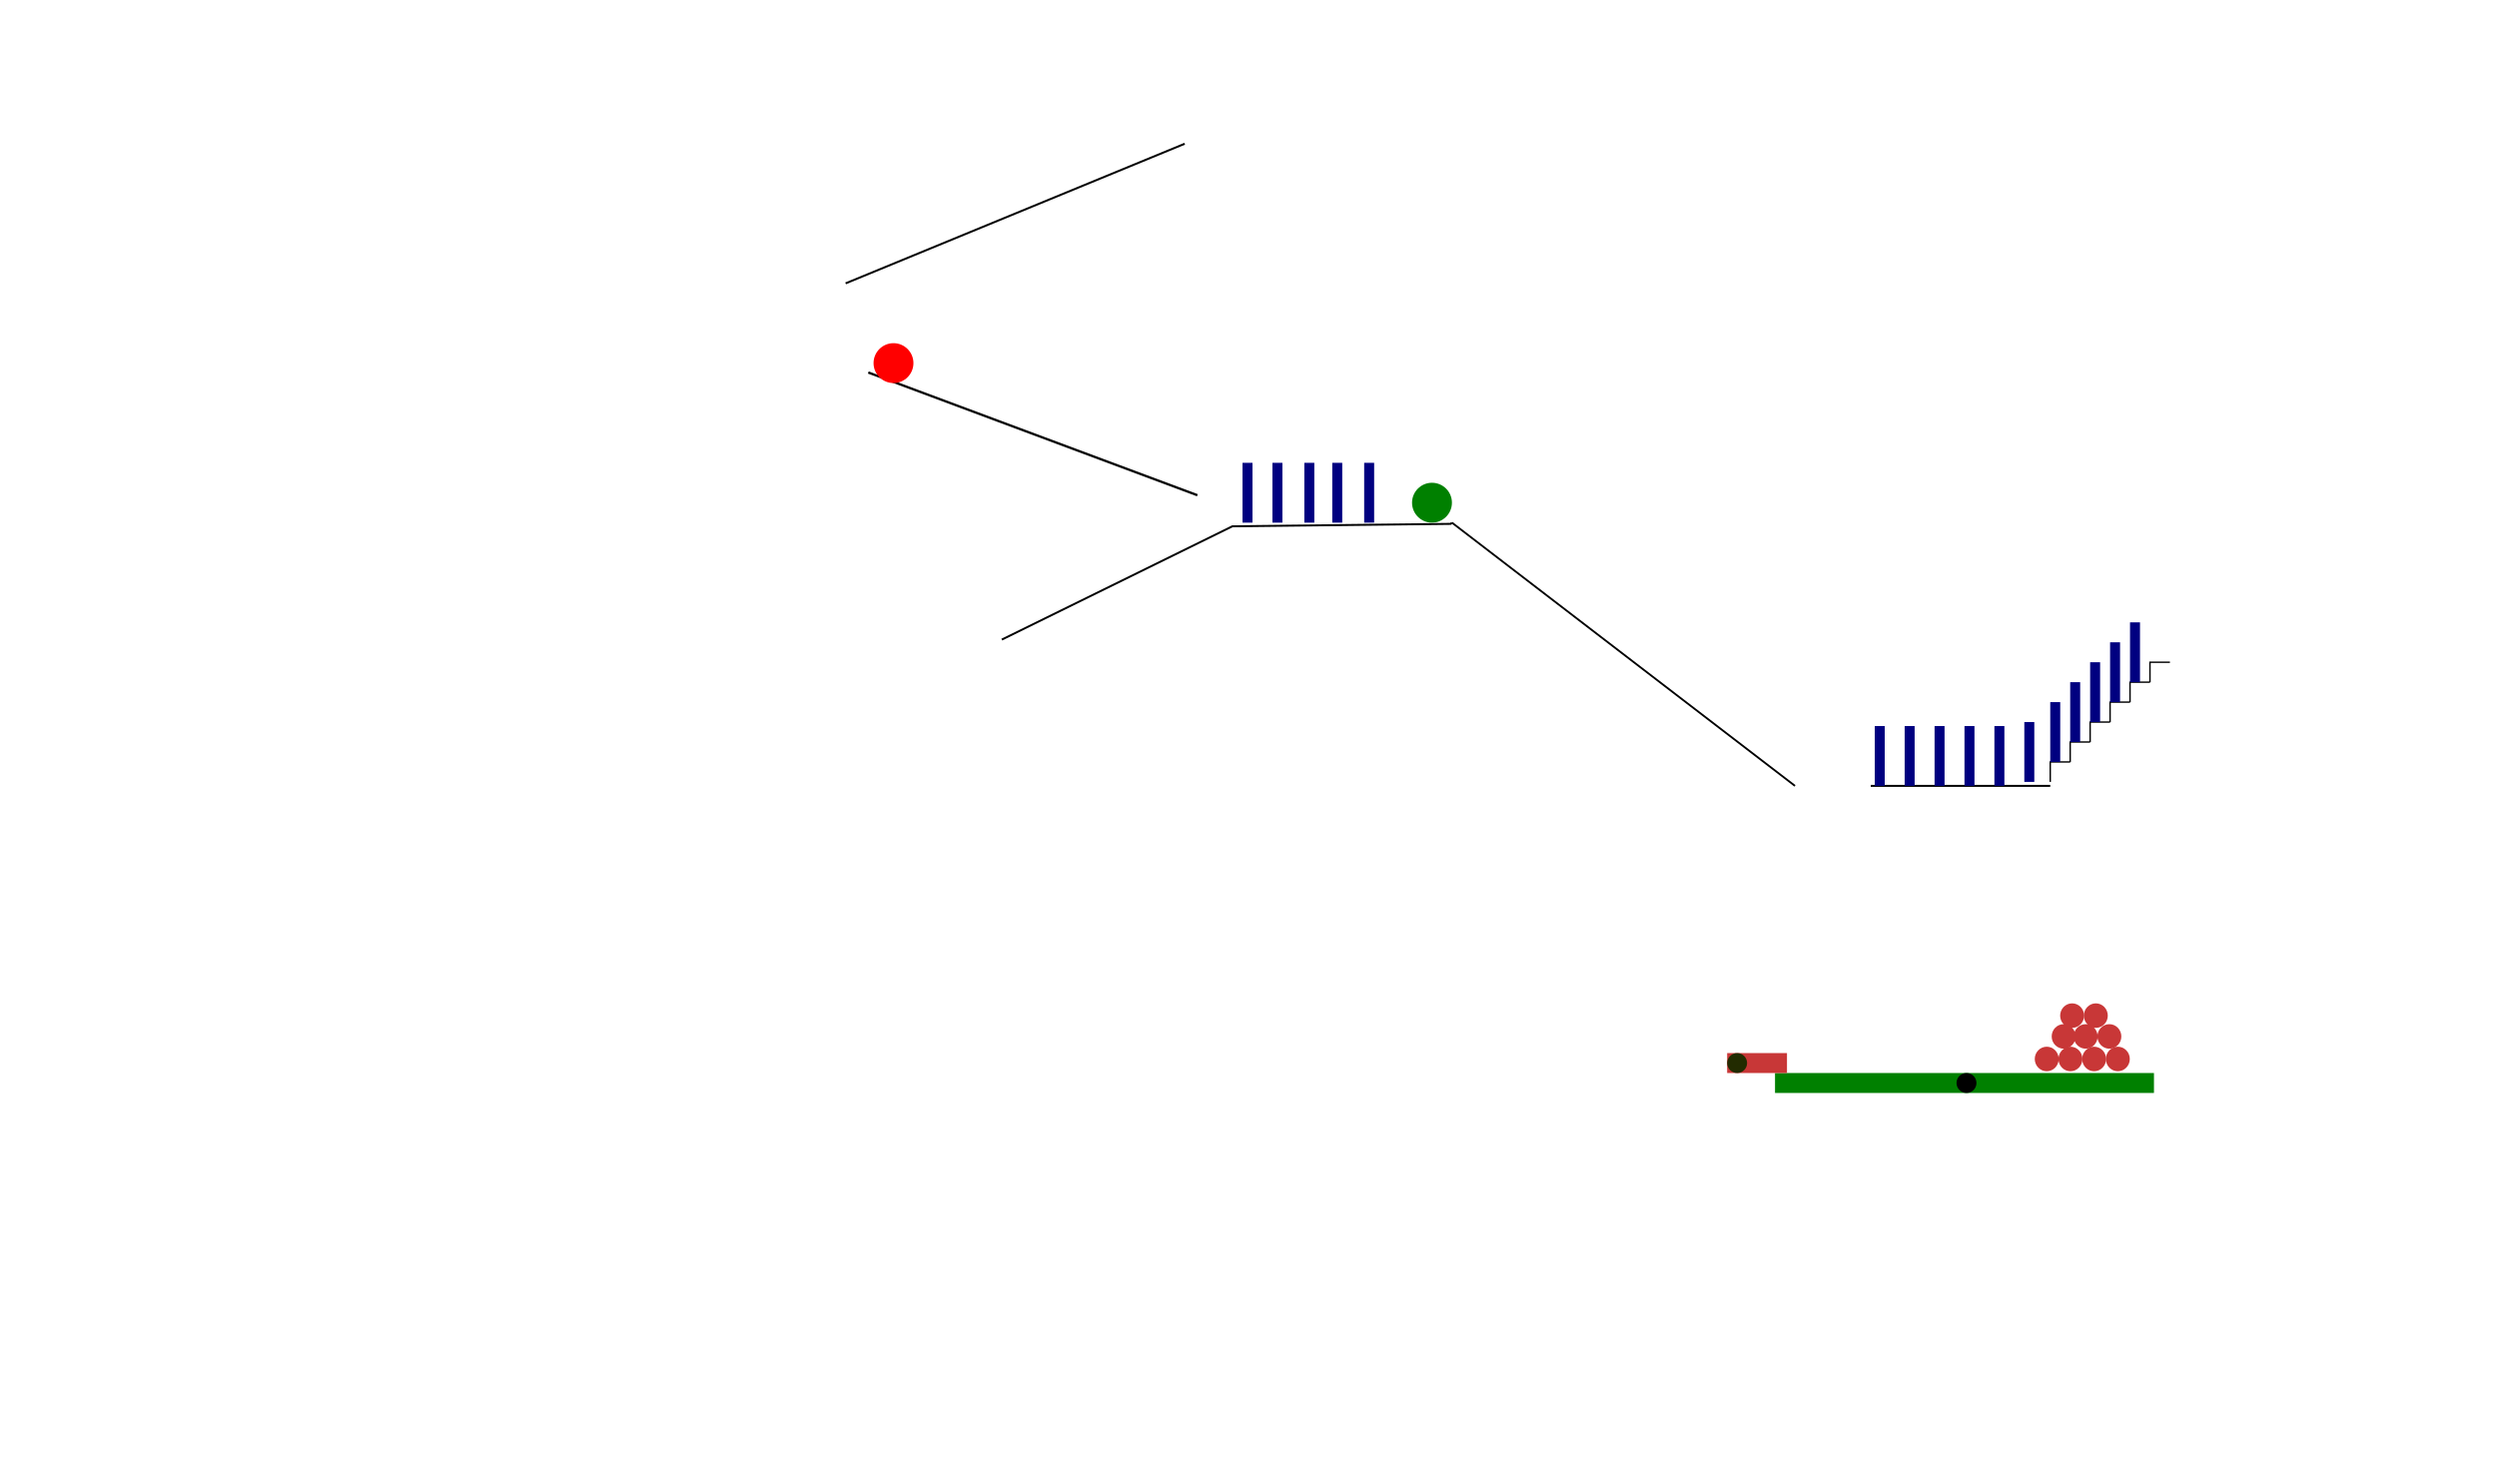
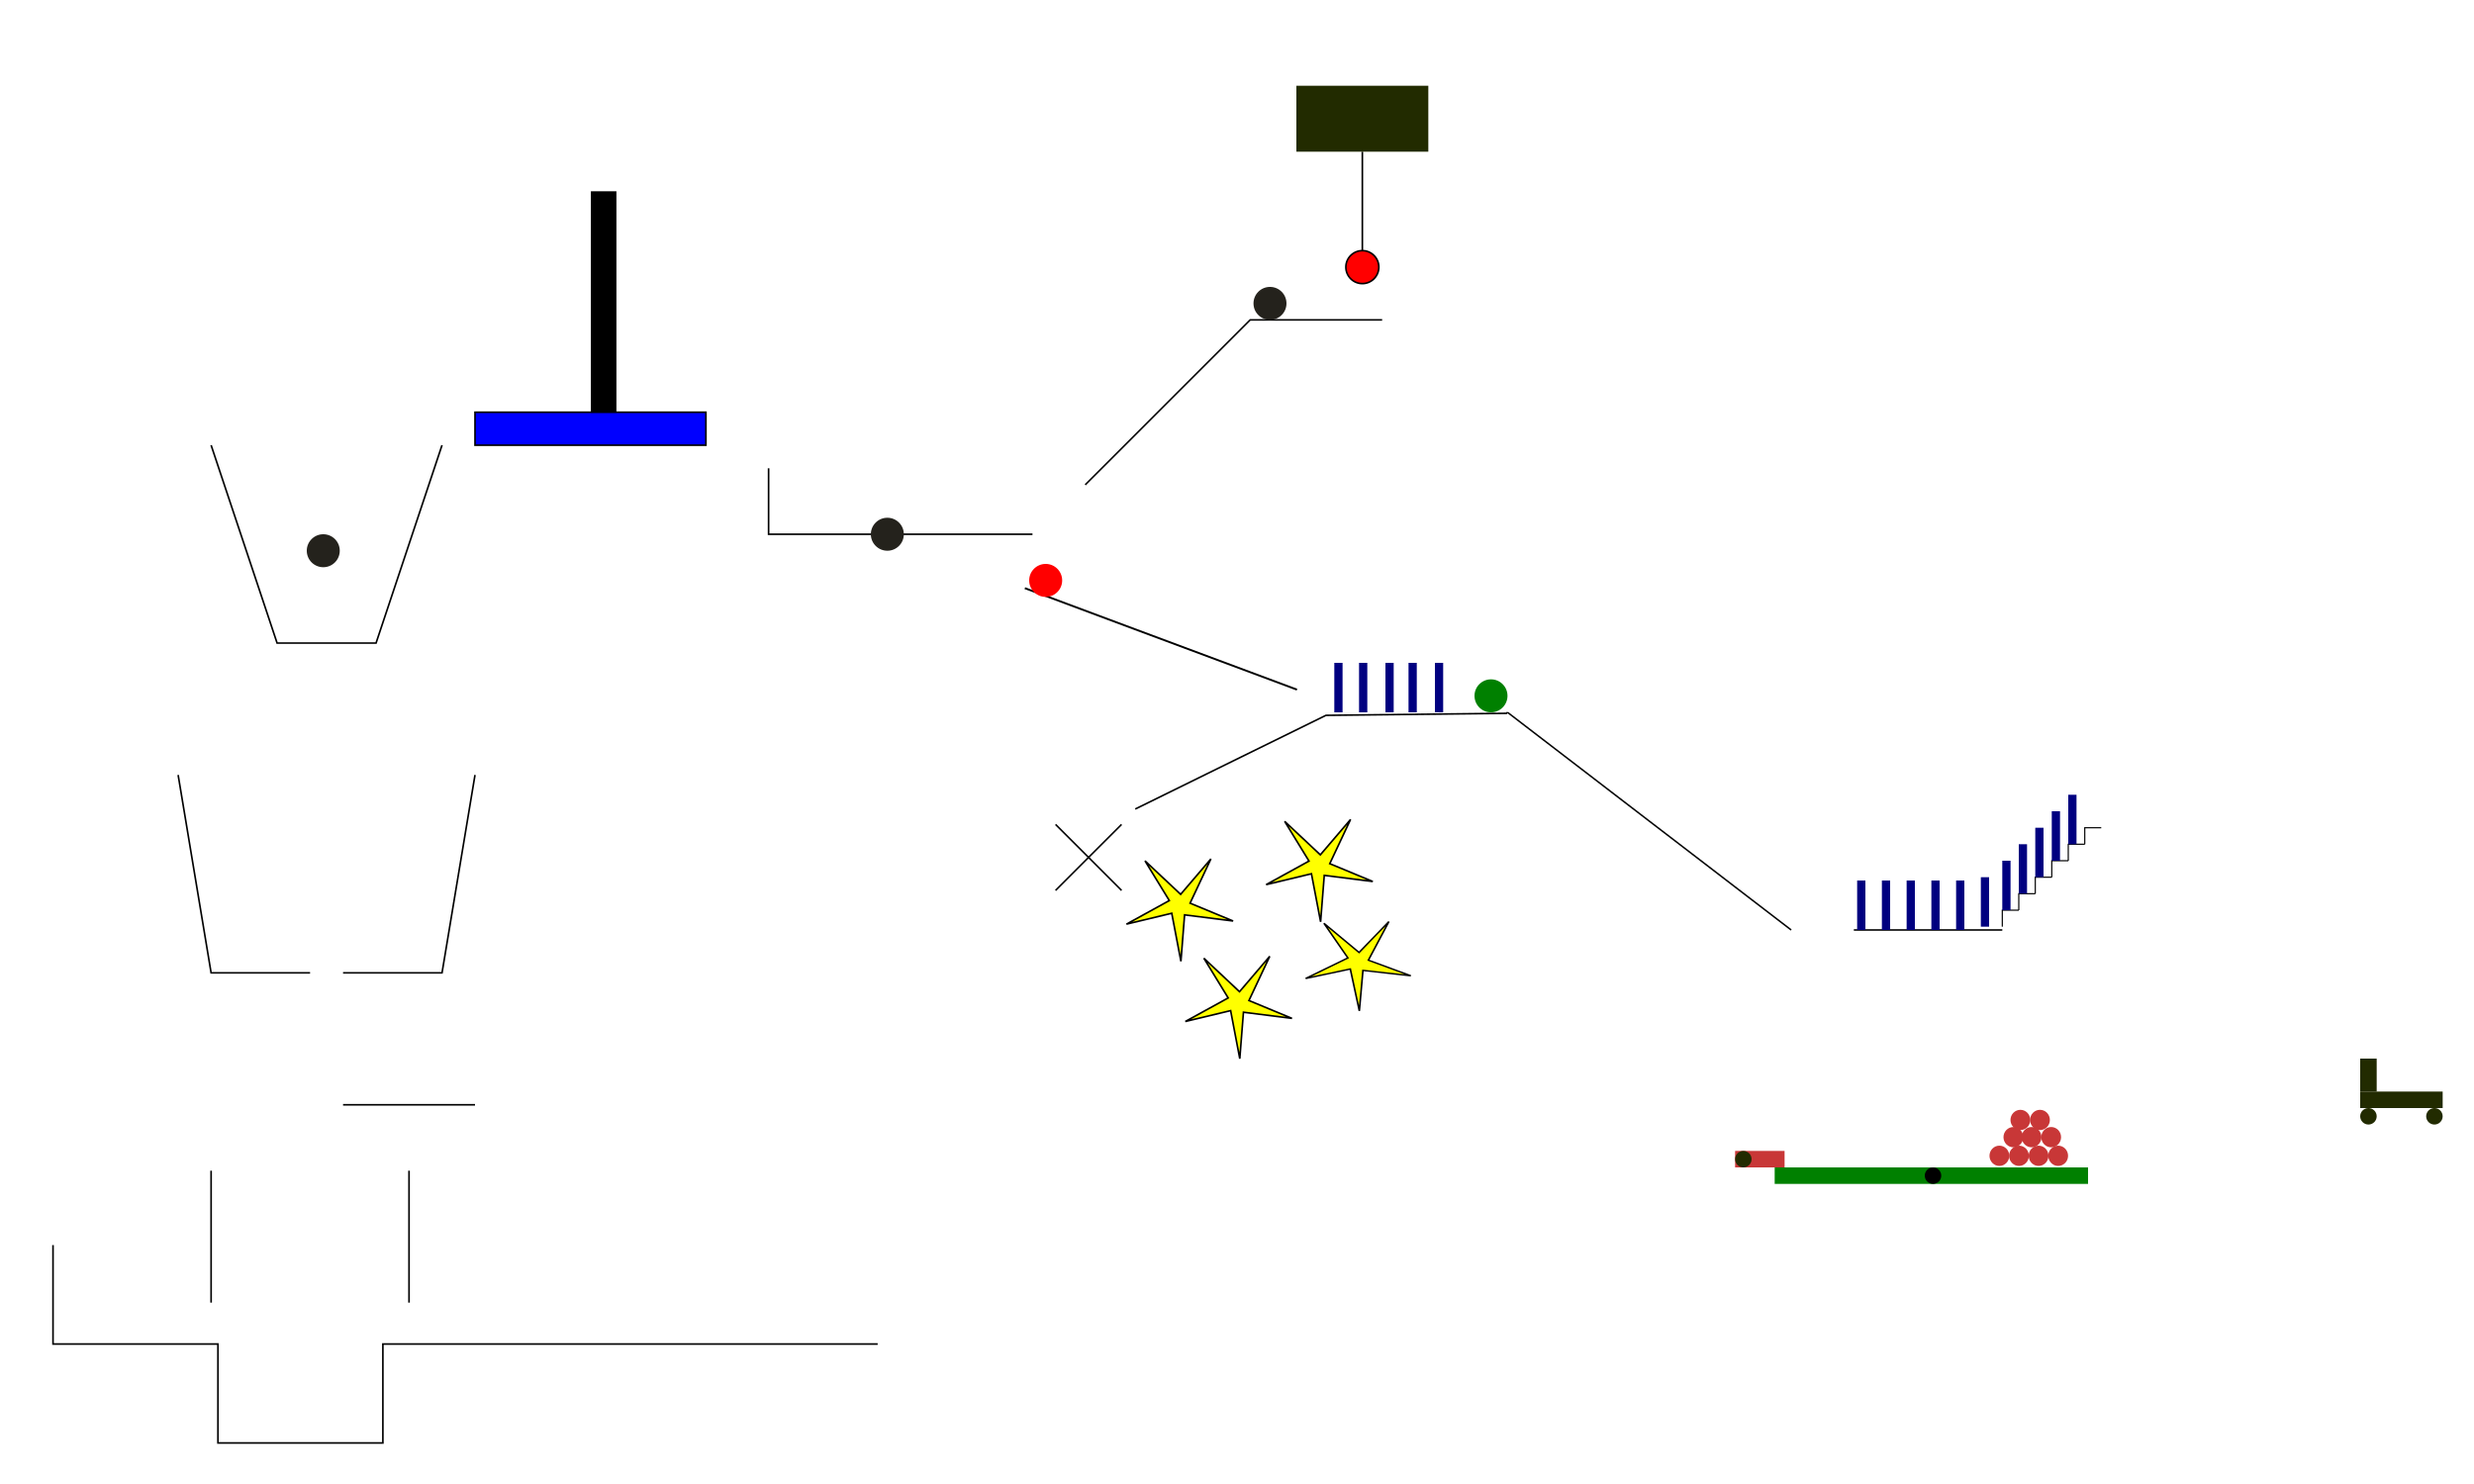
- <svg xmlns="http://www.w3.org/2000/svg" width="1252" height="744.094" id="svg2" version="1.1">
+ <svg xmlns="http://www.w3.org/2000/svg" width="1500" height="900" id="svg2" version="1.1">
  <defs id="defs4" />
-   <g id="layer1" transform="translate(0,-308.2677)">
-     <path style="fill:none;stroke:#000000;stroke-width:1.158px;stroke-linecap:butt;stroke-linejoin:miter;stroke-opacity:1" d="m 435.369,495.072 c 164.988,61.538 164.988,61.538 164.988,61.538" id="path2993" />
-     <path style="fill:none;stroke:#000000;stroke-width:0.981px;stroke-linecap:butt;stroke-linejoin:miter;stroke-opacity:1" d="m 502.305,629.008 c 0,0 0,0 115.6,-56.813 l 109.483,-1.222 0.612,-0.611" id="path2997" />
-     <rect style="fill:#000080" id="rect3771" width="5" height="30" x="623" y="540.362" />
-     <rect style="fill:#000080" id="rect3771-2" width="5" height="30" x="638" y="540.362" />
-     <rect style="fill:#000080" id="rect3771-2-5" width="5" height="30" x="654" y="540.362" />
-     <rect style="fill:#000080" id="rect3771-2-5-0" width="5" height="30" x="668" y="540.362" />
-     <rect style="fill:#000080" id="rect3771-2-5-0-6" width="5" height="30" x="684" y="540.362" />
-     <path style="fill:#ff0000" id="path3847" d="m 70,-15.906 a 10,10 0 1 1 -20,0 10,10 0 1 1 20,0 z" transform="translate(388,506.2677)" />
-     <path style="fill:#008000" id="path3849" d="m 330,74.094 a 10,10 0 1 1 -20,0 10,10 0 1 1 20,0 z" transform="translate(398,486.2677)" />
-     <path style="fill:none;stroke:#000000;stroke-width:0.934px;stroke-linecap:butt;stroke-linejoin:miter;stroke-opacity:1" d="m 728,570.362 c 172,132 172,132 172,132" id="path3851" />
-     <path style="fill:none;stroke:#000000;stroke-width:1px;stroke-linecap:butt;stroke-linejoin:miter;stroke-opacity:1" d="m 938,702.362 c 90,0 90,0 90,0" id="path3865" />
-     <rect style="fill:#000080" id="rect3771-7" width="5" height="30" x="1015" y="670.362" />
-     <path style="fill:none;stroke:#000000;stroke-width:0.707px;stroke-linecap:butt;stroke-linejoin:miter;stroke-opacity:1" d="m 1028,700.362 0,-10 10,0" id="path3885" />
-     <path style="fill:none;stroke:#000000;stroke-width:0.707px;stroke-linecap:butt;stroke-linejoin:miter;stroke-opacity:1" d="m 1038,690.362 0,-10 10,0" id="path3885-8" />
-     <path style="fill:none;stroke:#000000;stroke-width:0.707px;stroke-linecap:butt;stroke-linejoin:miter;stroke-opacity:1" d="m 1048,680.362 0,-10 10,0" id="path3885-5" />
-     <path style="fill:none;stroke:#000000;stroke-width:0.707px;stroke-linecap:butt;stroke-linejoin:miter;stroke-opacity:1" d="m 1058,670.362 0,-10 10,0" id="path3885-7" />
-     <rect style="fill:#000080" id="rect3771-7-1" width="5" height="30" x="1028" y="660.362" />
-     <rect style="fill:#000080" id="rect3771-7-17" width="5" height="30" x="1038" y="650.362" />
-     <rect style="fill:#000080" id="rect3771-7-1-7" width="5" height="30" x="1048" y="640.362" />
-     <path style="fill:none;stroke:#000000;stroke-width:0.707px;stroke-linecap:butt;stroke-linejoin:miter;stroke-opacity:1" d="m 1068,660.362 0,-10 10,0" id="path3885-8-4" />
-     <path style="fill:none;stroke:#000000;stroke-width:0.707px;stroke-linecap:butt;stroke-linejoin:miter;stroke-opacity:1" d="m 1078,650.362 0,-10 10,0" id="path3885-5-7" />
-     <rect style="fill:#000080" id="rect3771-7-1-1" width="5" height="30" x="1058" y="630.362" />
-     <rect style="fill:#000080" id="rect3771-7-17-2" width="5" height="30" x="1068" y="620.362" />
-     <path style="fill:none;stroke:#000000;stroke-width:1px;stroke-linecap:butt;stroke-linejoin:miter;stroke-opacity:1" d="m 424,450.362 c 170,-70 170,-70 170,-70" id="path3996" />
-     <rect style="fill:#000080" id="rect3771-7-6-1" width="5" height="30" x="940" y="672.362" />
-     <rect style="fill:#000080" id="rect3771-7-6" width="5" height="30" x="955" y="672.362" />
-     <rect style="fill:#000080" id="rect3771-7-6-5" width="5" height="30" x="970" y="672.362" />
-     <rect style="fill:#000080" id="rect3771-7-6-8" width="5" height="30" x="985" y="672.362" />
-     <rect style="fill:#000080" id="rect3771-7-6-3" width="5" height="30" x="1000" y="672.362" />
-     <rect style="fill:#008000" id="rect4101" width="190" height="10" x="890" y="846.362" />
-     <path style="fill:#000000" id="path4116" d="m 960,589.094 a 5,5 0 1 1 -10,0 5,5 0 1 1 10,0 z" transform="translate(31,262.2677)" />
-     <rect style="fill:#c83737" id="rect4125" width="30" height="10" x="866" y="836.362" />
-     <path style="fill:#222b00" id="path4127" d="m 880,579.094 a 5,5 0 1 1 -10,0 5,5 0 1 1 10,0 z" transform="translate(-4,262.2677)" />
-     <g id="g4240" transform="matrix(0.8487033,0,0,0.869565,154.618,67.69958)">
+   <g id="layer1" transform="translate(0,-152.3622)">
+     <path style="fill:none;stroke:#000000;stroke-width:1.158px;stroke-linecap:butt;stroke-linejoin:miter;stroke-opacity:1" d="m 621.369,509.072 c 164.988,61.538 164.988,61.538 164.988,61.538" id="path2993" />
+     <path style="fill:none;stroke:#000000;stroke-width:0.981px;stroke-linecap:butt;stroke-linejoin:miter;stroke-opacity:1" d="m 688.305,643.008 c 0,0 0,0 115.6,-56.813 l 109.483,-1.222 0.612,-0.611" id="path2997" />
+     <rect style="fill:#000080" id="rect3771" width="5" height="30" x="809" y="554.362" />
+     <rect style="fill:#000080" id="rect3771-2" width="5" height="30" x="824" y="554.362" />
+     <rect style="fill:#000080" id="rect3771-2-5" width="5" height="30" x="840" y="554.362" />
+     <rect style="fill:#000080" id="rect3771-2-5-0" width="5" height="30" x="854" y="554.362" />
+     <rect style="fill:#000080" id="rect3771-2-5-0-6" width="5" height="30" x="870" y="554.362" />
+     <path style="fill:#ff0000" id="path3847" d="m 70,-15.906 a 10,10 0 1 1 -20,0 10,10 0 1 1 20,0 z" transform="translate(574,520.2677)" />
+     <path style="fill:#008000" id="path3849" d="m 330,74.094 a 10,10 0 1 1 -20,0 10,10 0 1 1 20,0 z" transform="translate(584,500.2677)" />
+     <path style="fill:none;stroke:#000000;stroke-width:0.934px;stroke-linecap:butt;stroke-linejoin:miter;stroke-opacity:1" d="m 914,584.362 c 172,132 172,132 172,132" id="path3851" />
+     <path style="fill:none;stroke:#000000;stroke-width:1px;stroke-linecap:butt;stroke-linejoin:miter;stroke-opacity:1" d="m 1124,716.362 c 90,0 90,0 90,0" id="path3865" />
+     <rect style="fill:#000080" id="rect3771-7" width="5" height="30" x="1201" y="684.362" />
+     <path style="fill:none;stroke:#000000;stroke-width:0.707px;stroke-linecap:butt;stroke-linejoin:miter;stroke-opacity:1" d="m 1214,714.362 0,-10 10,0" id="path3885" />
+     <path style="fill:none;stroke:#000000;stroke-width:0.707px;stroke-linecap:butt;stroke-linejoin:miter;stroke-opacity:1" d="m 1224,704.362 0,-10 10,0" id="path3885-8" />
+     <path style="fill:none;stroke:#000000;stroke-width:0.707px;stroke-linecap:butt;stroke-linejoin:miter;stroke-opacity:1" d="m 1234,694.362 0,-10 10,0" id="path3885-5" />
+     <path style="fill:none;stroke:#000000;stroke-width:0.707px;stroke-linecap:butt;stroke-linejoin:miter;stroke-opacity:1" d="m 1244,684.362 0,-10 10,0" id="path3885-7" />
+     <rect style="fill:#000080" id="rect3771-7-1" width="5" height="30" x="1214" y="674.362" />
+     <rect style="fill:#000080" id="rect3771-7-17" width="5" height="30" x="1224" y="664.362" />
+     <rect style="fill:#000080" id="rect3771-7-1-7" width="5" height="30" x="1234" y="654.362" />
+     <path style="fill:none;stroke:#000000;stroke-width:0.707px;stroke-linecap:butt;stroke-linejoin:miter;stroke-opacity:1" d="m 1254,674.362 0,-10 10,0" id="path3885-8-4" />
+     <path style="fill:none;stroke:#000000;stroke-width:0.707px;stroke-linecap:butt;stroke-linejoin:miter;stroke-opacity:1" d="m 1264,664.362 0,-10 10,0" id="path3885-5-7" />
+     <rect style="fill:#000080" id="rect3771-7-1-1" width="5" height="30" x="1244" y="644.362" />
+     <rect style="fill:#000080" id="rect3771-7-17-2" width="5" height="30" x="1254" y="634.362" />
+     <rect style="fill:#000080" id="rect3771-7-6-1" width="5" height="30" x="1126" y="686.362" />
+     <rect style="fill:#000080" id="rect3771-7-6" width="5" height="30" x="1141" y="686.362" />
+     <rect style="fill:#000080" id="rect3771-7-6-5" width="5" height="30" x="1156" y="686.362" />
+     <rect style="fill:#000080" id="rect3771-7-6-8" width="5" height="30" x="1171" y="686.362" />
+     <rect style="fill:#000080" id="rect3771-7-6-3" width="5" height="30" x="1186" y="686.362" />
+     <rect style="fill:#008000" id="rect4101" width="190" height="10" x="1076" y="860.362" />
+     <path style="fill:#000000" id="path4116" d="m 960,589.094 a 5,5 0 1 1 -10,0 5,5 0 1 1 10,0 z" transform="translate(217,276.2677)" />
+     <rect style="fill:#c83737" id="rect4125" width="30" height="10" x="1052" y="850.362" />
+     <path style="fill:#222b00" id="path4127" d="m 880,579.094 a 5,5 0 1 1 -10,0 5,5 0 1 1 10,0 z" transform="translate(182,276.2677)" />
+     <g id="g4240" transform="matrix(0.8487033,0,0,0.869565,340.618,81.69958)">
      <path transform="matrix(0.4999999,0.5000003,-0.4999999,0.5000003,802.0473,60.3144)" d="m 1090,574.094 c 0,5.523 -4.477,10 -10,10 -5.523,0 -10,-4.477 -10,-10 0,-5.523 4.477,-10 10,-10 5.523,0 10,4.477 10,10 z" id="path4120-9" style="fill:#c83737" />
      <path transform="matrix(0.5,0.5000005,-0.5,0.5000005,816.0472,60.3142)" d="m 1090,574.094 c 0,5.523 -4.477,10 -10,10 -5.523,0 -10,-4.477 -10,-10 0,-5.523 4.477,-10 10,-10 5.523,0 10,4.477 10,10 z" id="path4120-9-2" style="fill:#c83737" />
      <path transform="matrix(0.5,0.5000005,-0.5,0.5000005,788.0472,60.31419)" d="m 1090,574.094 c 0,5.523 -4.477,10 -10,10 -5.523,0 -10,-4.477 -10,-10 0,-5.523 4.477,-10 10,-10 5.523,0 10,4.477 10,10 z" id="path4120-9-6" style="fill:#c83737" />
      <path transform="matrix(0.5,0.5000005,-0.5,0.5000005,774.0472,60.3142)" d="m 1090,574.094 c 0,5.523 -4.477,10 -10,10 -5.523,0 -10,-4.477 -10,-10 0,-5.523 4.477,-10 10,-10 5.523,0 10,4.477 10,10 z" id="path4120-9-4" style="fill:#c83737" />
      <g id="g4232">
        <g id="g4225">
          <path transform="matrix(0.5,0.5000005,-0.5,0.5000005,784.0472,47.3142)" d="m 1090,574.094 c 0,5.523 -4.477,10 -10,10 -5.523,0 -10,-4.477 -10,-10 0,-5.523 4.477,-10 10,-10 5.523,0 10,4.477 10,10 z" id="path4120-9-4-5" style="fill:#c83737" />
          <path transform="matrix(0.5,0.5000005,-0.5,0.5000005,797.0472,47.3142)" d="m 1090,574.094 c 0,5.523 -4.477,10 -10,10 -5.523,0 -10,-4.477 -10,-10 0,-5.523 4.477,-10 10,-10 5.523,0 10,4.477 10,10 z" id="path4120-9-4-0" style="fill:#c83737" />
          <path transform="matrix(0.5,0.5000005,-0.5,0.5000005,811.0472,47.3142)" d="m 1090,574.094 c 0,5.523 -4.477,10 -10,10 -5.523,0 -10,-4.477 -10,-10 0,-5.523 4.477,-10 10,-10 5.523,0 10,4.477 10,10 z" id="path4120-9-4-6" style="fill:#c83737" />
          <path transform="matrix(0.5,0.5000005,-0.5,0.5000005,803.0472,35.3142)" d="m 1090,574.094 c 0,5.523 -4.477,10 -10,10 -5.523,0 -10,-4.477 -10,-10 0,-5.523 4.477,-10 10,-10 5.523,0 10,4.477 10,10 z" id="path4120-9-4-02" style="fill:#c83737" />
          <path transform="matrix(0.5,0.5000005,-0.5,0.5000005,789.0472,35.3142)" d="m 1090,574.094 c 0,5.523 -4.477,10 -10,10 -5.523,0 -10,-4.477 -10,-10 0,-5.523 4.477,-10 10,-10 5.523,0 10,4.477 10,10 z" id="path4120-9-4-57" style="fill:#c83737" />
        </g>
      </g>
    </g>
-     <g id="g4284" transform="translate(295,-10)">
+     <g id="g4284" transform="translate(401,-58)">
      <rect transform="translate(0,308.2677)" y="564.094" x="1030" height="10" width="50" id="rect4257" style="fill:#222b00" />
      <path transform="translate(0,308.2677)" d="m 1040,579.094 c 0,2.761 -2.239,5 -5,5 -2.761,0 -5,-2.239 -5,-5 0,-2.761 2.239,-5 5,-5 2.761,0 5,2.239 5,5 z" id="path4259" style="fill:#222b00" />
      <path transform="translate(0,308.2677)" d="m 1080,579.094 c 0,2.761 -2.239,5 -5,5 -2.761,0 -5,-2.239 -5,-5 0,-2.761 2.239,-5 5,-5 2.761,0 5,2.239 5,5 z" id="path4261" style="fill:#222b00" />
      <rect transform="translate(0,308.2677)" y="544.094" x="1030" height="20" width="10" id="rect4263" style="fill:#222b00" />
    </g>
+     <rect style="fill:#0000ff;fill-rule:evenodd;stroke:#000000;stroke-width:1px;stroke-linecap:butt;stroke-linejoin:miter;stroke-opacity:1" id="rect3001" width="140" height="20" x="288" y="402.362" />
+     <path style="fill:none;stroke:#000000;stroke-width:1px;stroke-linecap:butt;stroke-linejoin:miter;stroke-opacity:1" d="m 128,422.362 40,120 60,0 40,-120" id="path3005" />
+     <path style="fill:none;stroke:#000000;stroke-width:1px;stroke-linecap:butt;stroke-linejoin:miter;stroke-opacity:1" d="m 108,622.362 20,120 0,0 c 60,0 60,0 60,0" id="path3007" />
+     <path style="fill:none;stroke:#000000;stroke-width:1px;stroke-linecap:butt;stroke-linejoin:miter;stroke-opacity:1" d="m 208,742.362 60,0 20,-120" id="path3009" />
+     <path style="fill:none;stroke:#000000;stroke-width:1px;stroke-linecap:butt;stroke-linejoin:miter;stroke-opacity:1" d="m 208,822.362 c 80,0 80,0 80,0" id="path3013" />
+     <path style="fill:none;stroke:#000000;stroke-width:1px;stroke-linecap:butt;stroke-linejoin:miter;stroke-opacity:1" d="m 128,862.362 0,80" id="path3015" />
+     <path style="fill:none;stroke:#000000;stroke-width:1px;stroke-linecap:butt;stroke-linejoin:miter;stroke-opacity:1" d="m 248,862.362 0,80" id="path3017" />
+     <path style="fill:none;stroke:#000000;stroke-width:15.486px;stroke-linecap:butt;stroke-linejoin:miter;stroke-opacity:1" d="m 366,268.362 0,134" id="path3003" />
+     <path style="fill:none;stroke:#000000;stroke-width:1px;stroke-linecap:butt;stroke-linejoin:miter;stroke-opacity:1" d="m 838,346.362 c -80,0 -80,0 -80,0 l -100,100" id="path2991" />
+     <path style="fill:none;stroke:#000000;stroke-width:1px;stroke-linecap:butt;stroke-linejoin:miter;stroke-opacity:1" d="m 626,476.362 -160,0 0,-40" id="path2993-0" />
+     <path style="fill:none;stroke:#000000;stroke-width:0px;stroke-linecap:butt;stroke-linejoin:miter;stroke-opacity:1" d="m 866,280.362 c 0,45 0,45 0,45 l 0,0 0,0" id="path2987" />
+     <path style="fill:#ff0000;fill-rule:evenodd;stroke:#000000;stroke-width:1px;stroke-linecap:butt;stroke-linejoin:miter;stroke-opacity:1" id="path2989" d="m 1180,70 a 10,10 0 1 1 -20,0 10,10 0 1 1 20,0 z" transform="matrix(0,0,0,0.75,866,280.3622)" />
+     <path style="fill:none;stroke:#000000;stroke-width:1px;stroke-linecap:butt;stroke-linejoin:miter;stroke-opacity:1" d="m 826,244.362 c 0,60 0,60 0,60 l 0,0 0,0" id="path2987-0" />
+     <path style="fill:#ff0000;fill-rule:evenodd;stroke:#000000;stroke-width:1px;stroke-linecap:butt;stroke-linejoin:miter;stroke-opacity:1" id="path2989-3" d="m 1180,70 a 10,10 0 1 1 -20,0 10,10 0 1 1 20,0 z" transform="translate(-344,244.3622)" />
+     <rect style="fill:#222b00" id="rect4403" width="80" height="40" x="786" y="204.362" />
+     <path style="fill:none;stroke:#000000;stroke-width:1px;stroke-linecap:butt;stroke-linejoin:miter;stroke-opacity:1" d="m 640,652.362 40,40" id="path3095" />
+     <path style="fill:none;stroke:#000000;stroke-width:1px;stroke-linecap:butt;stroke-linejoin:miter;stroke-opacity:1" d="m 680,652.362 -40,40" id="path3097" />
+     <path style="fill:#ffff00;fill-rule:evenodd;stroke:#000000;stroke-width:1px;stroke-linecap:butt;stroke-linejoin:miter;stroke-opacity:1" id="path3347" d="m 608,505 -5.559,-29.134 -27.468,6.592 25.99,-14.29 -14.757,-24.086 21.622,20.302 18.347,-21.478 -12.627,26.838 26.096,10.812 -29.426,-3.716 z" transform="translate(108,230.3622)" />
+     <path style="fill:#ffff00;fill-rule:evenodd;stroke:#000000;stroke-width:1px;stroke-linecap:butt;stroke-linejoin:miter;stroke-opacity:1" id="path3347-4" d="m 608,505 -5.559,-29.134 -27.468,6.592 25.99,-14.29 -14.757,-24.086 21.622,20.302 18.347,-21.478 -12.627,26.838 26.096,10.812 -29.426,-3.716 z" transform="translate(192.691,206.4094)" />
+     <path style="fill:#ffff00;fill-rule:evenodd;stroke:#000000;stroke-width:1px;stroke-linecap:butt;stroke-linejoin:miter;stroke-opacity:1" id="path3347-41" d="m 608,505 -5.559,-29.134 -27.468,6.592 25.99,-14.29 -14.757,-24.086 21.622,20.302 18.347,-21.478 -12.627,26.838 26.096,10.812 -29.426,-3.716 z" transform="translate(143.691,289.4094)" />
+     <path style="fill:#ffff00;fill-rule:evenodd;stroke:#000000;stroke-width:1px;stroke-linecap:butt;stroke-linejoin:miter;stroke-opacity:1" id="path3347-2" d="m 608,505 -5.559,-29.134 -27.468,6.592 25.99,-14.29 -14.757,-24.086 21.622,20.302 18.347,-21.478 -12.627,26.838 26.096,10.812 -29.426,-3.716 z" transform="matrix(0.9856619,0,0,0.8723351,224.8986,324.9165)" />
+     <path style="fill:none;stroke:#000000;stroke-width:1px;stroke-linecap:butt;stroke-linejoin:miter;stroke-opacity:1" d="m 32.142,907.475 0,60 100,0 0,60 100,0 0,-60 300,0" id="path3019" />
+     <path style="fill:#24221c" id="path4429" d="m 780,190 a 10,10 0 1 1 -20,0 10,10 0 1 1 20,0 z" transform="translate(0,146.3622)" />
+     <path style="fill:#24221c" id="path4453" d="m 540,330 a 10,10 0 1 1 -20,0 10,10 0 1 1 20,0 z" transform="translate(8,146.3622)" />
+     <path style="fill:#24221c" id="path4455" d="m 200,330 a 10,10 0 1 1 -20,0 10,10 0 1 1 20,0 z" transform="translate(6,156.3622)" />
  </g>
</svg>
